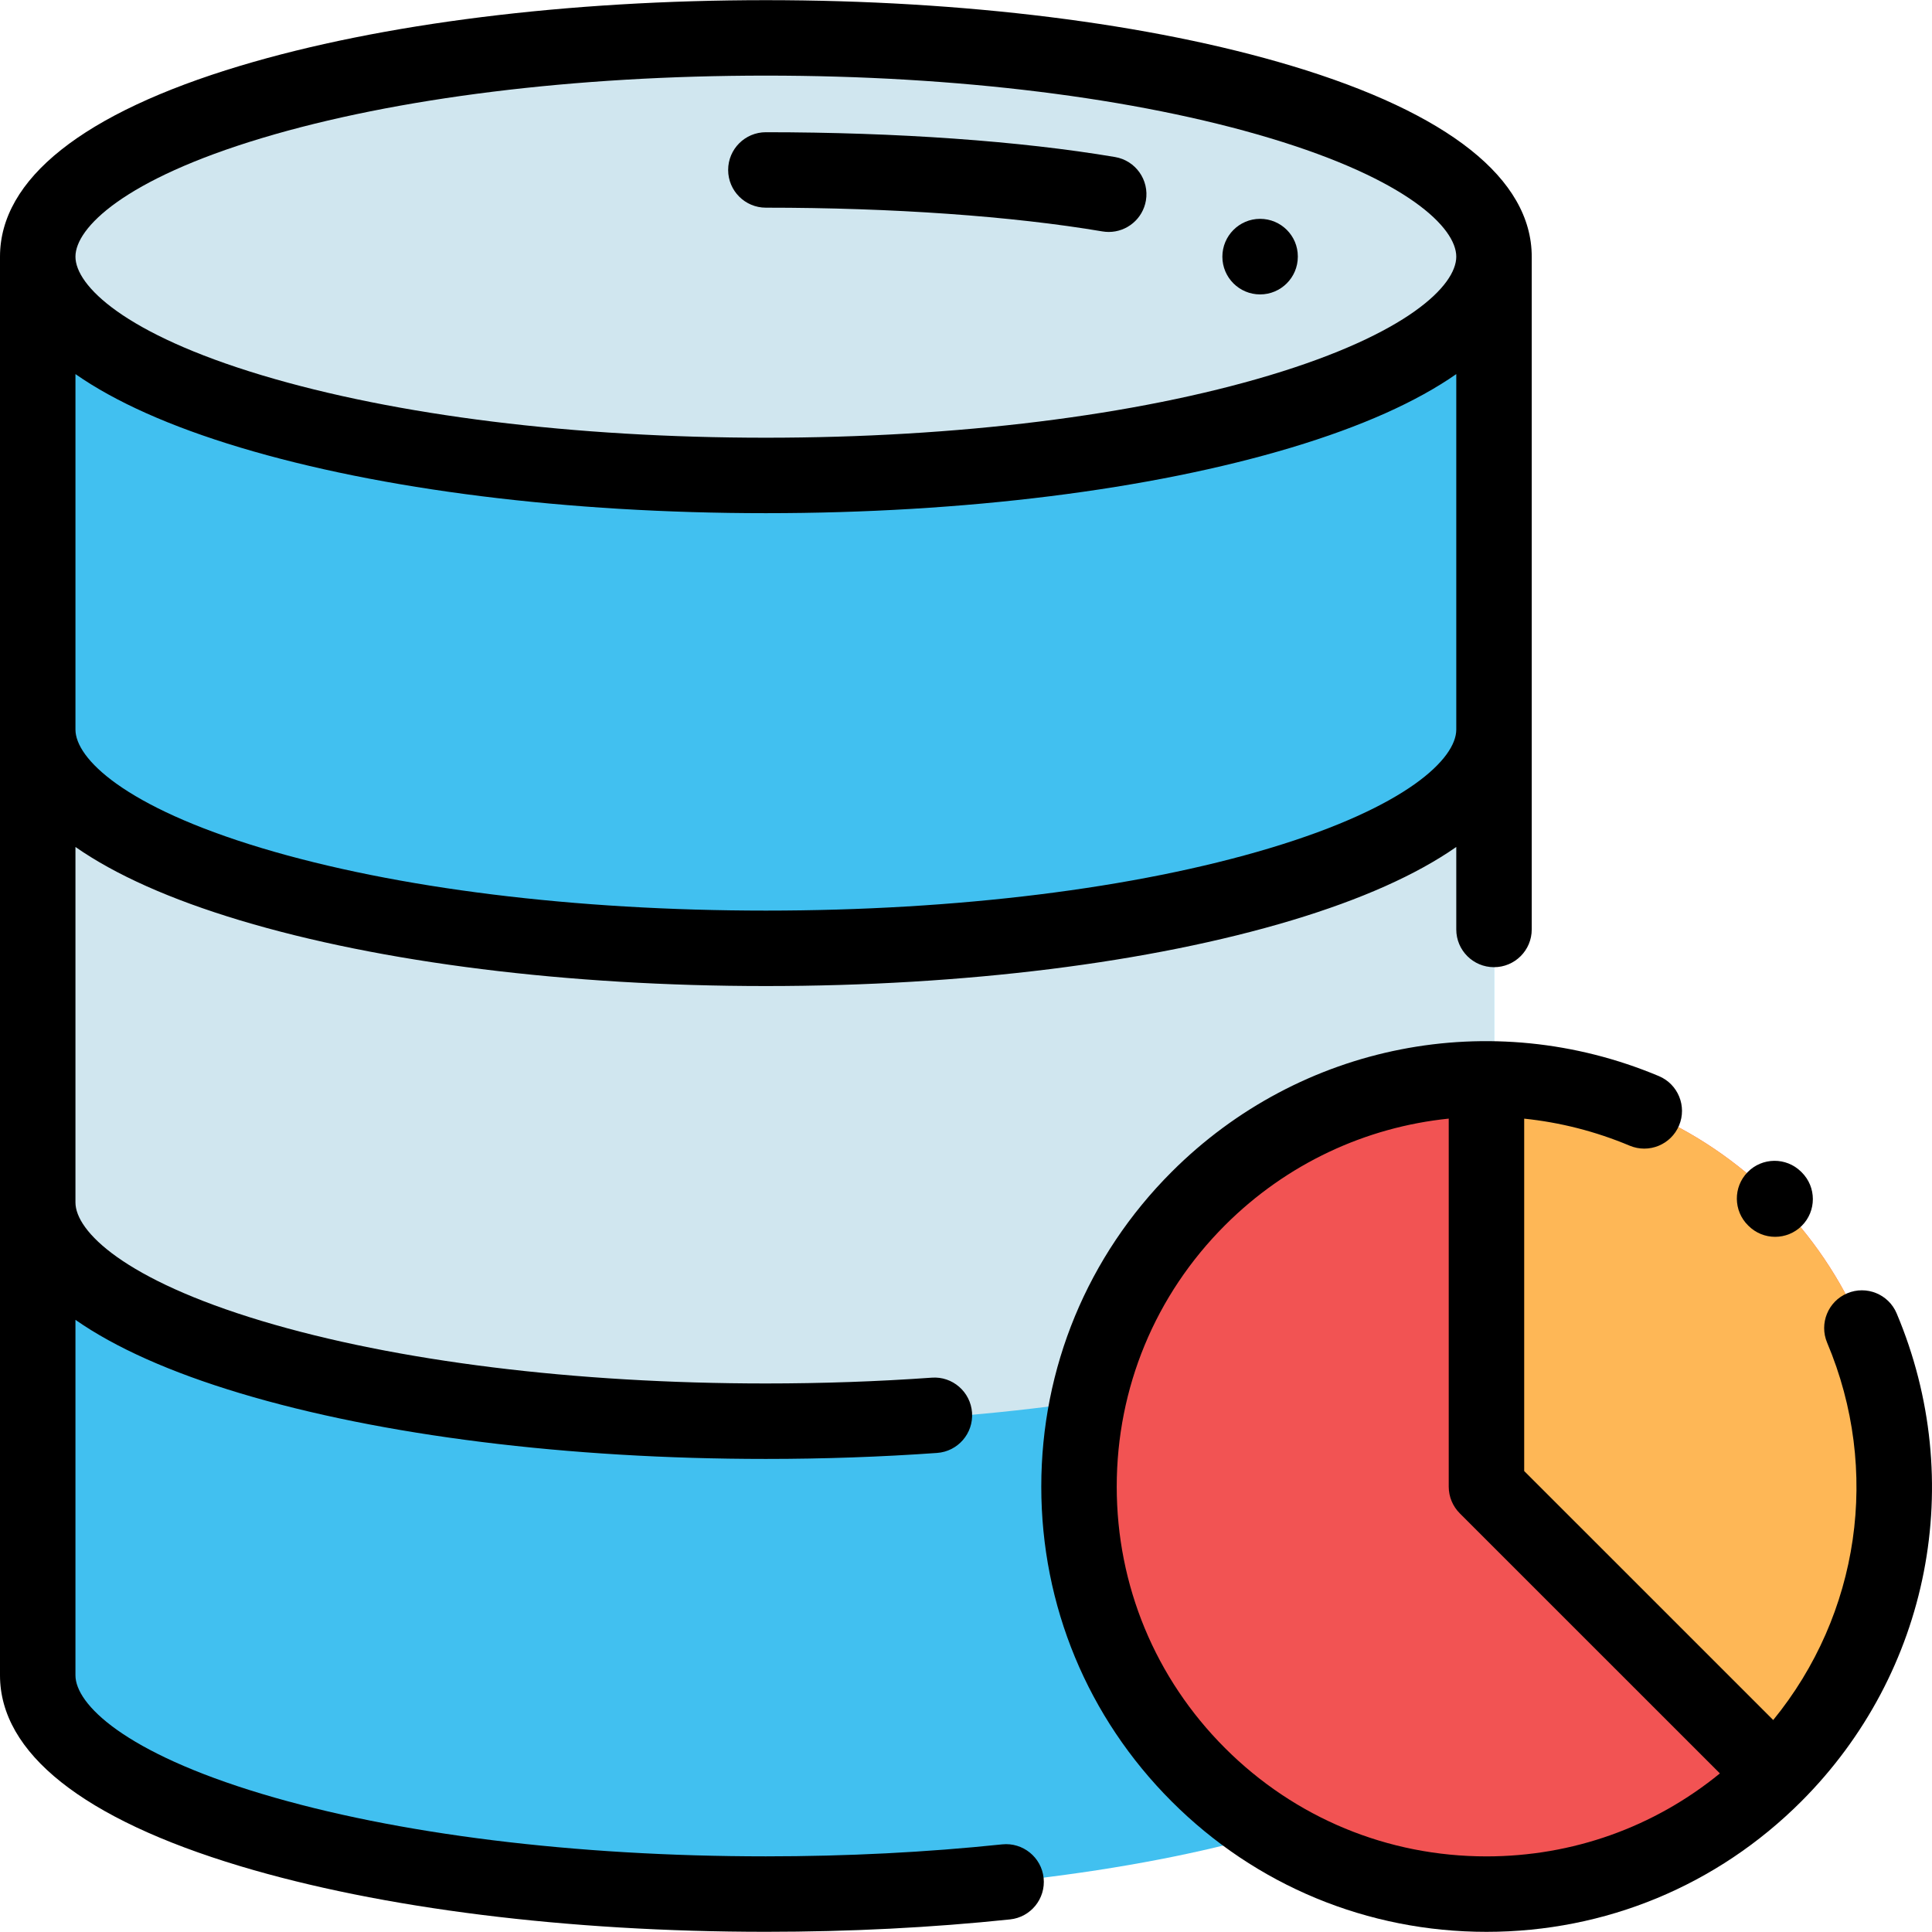
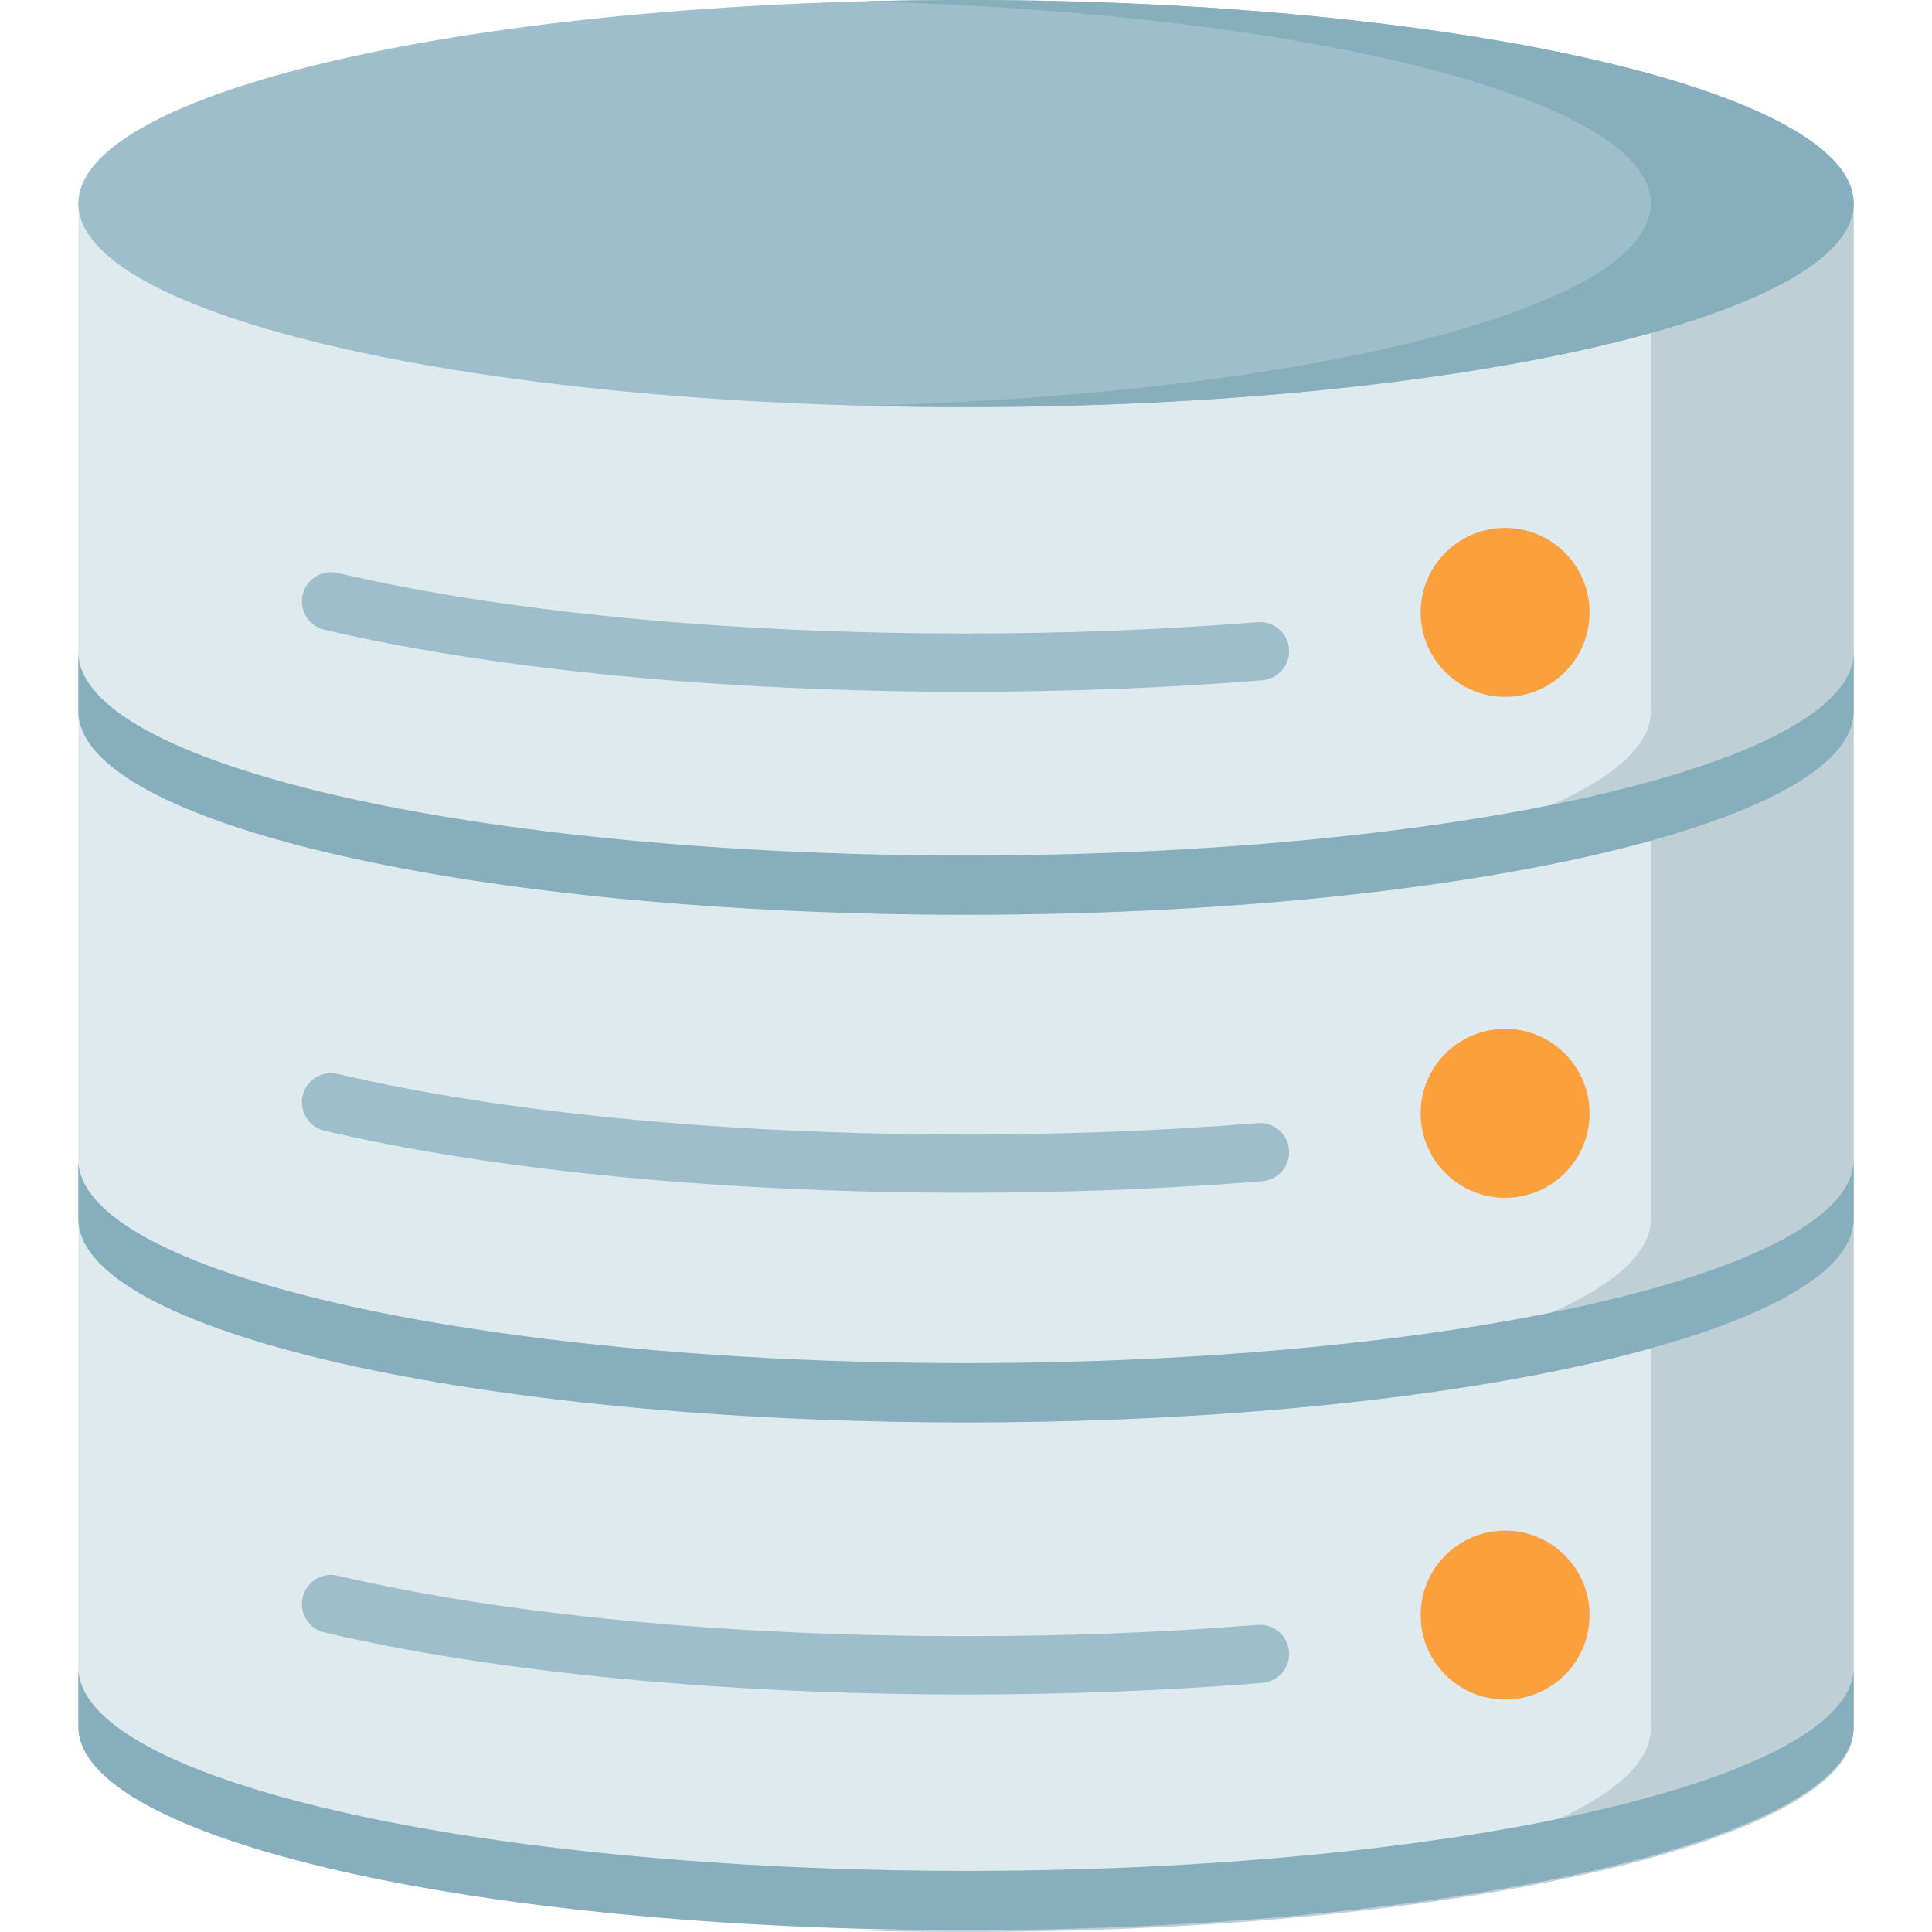
<svg xmlns="http://www.w3.org/2000/svg" version="1.1" id="Capa_1" x="0px" y="0px" viewBox="0 0 512 512" style="enable-background:new 0 0 512 512;" xml:space="preserve">
-   <path style="fill:#41C0F0;" d="M395.927,68.025v375.952c0,32.021-86.393,57.979-192.965,57.979S9.998,475.998,9.998,443.977V68.025  H395.927z" />
+   <path style="fill:#DFEAEF;" d="M20.757,53.941v403.6c0,29.791,105.322,53.941,235.243,53.941s235.243-24.15,235.243-53.941v-403.6  C491.243,53.941,20.757,53.941,20.757,53.941z" />
+   <path style="fill:#BFCFD6;" d="M437.492,53.941v134.533l0,0c0,27.706-91.105,50.53-208.368,53.588  c8.822,0.23,17.786,0.352,26.875,0.352c73.063,0,138.345-7.638,181.492-19.621v100.213c0,27.706-91.105,50.53-208.368,53.588  c8.822,0.23,17.786,0.353,26.875,0.353c73.063,0,138.345-7.638,181.492-19.621v100.731c0,27.706-91.105,50.53-208.368,53.588  C237.946,511.878,246.91,512,256,512c129.921,0,235.243-24.15,235.243-53.941V323.526h-0.029c0.007-0.173,0.029-0.345,0.029-0.518  V188.474l0,0V53.941H437.492z" />
  <g>
-     <path style="fill:#D0E6EF;" d="M202.963,252.68C96.391,252.68,9.998,226.721,9.998,194.7v124.607   c0,32.021,86.393,57.979,192.965,57.979s192.965-25.958,192.965-57.979V194.7C395.927,226.721,309.534,252.68,202.963,252.68z" />
-     <ellipse style="fill:#D0E6EF;" cx="202.963" cy="68.028" rx="192.965" ry="57.979" />
+     <path style="fill:#86AEBC;" d="M256,226.711c-129.921,0-235.243-24.15-235.243-53.941v15.704   c0,29.791,105.322,53.941,235.243,53.941s235.243-24.15,235.243-53.941V172.77C491.243,202.561,385.921,226.711,256,226.711z" />
+     <path style="fill:#86AEBC;" d="M256,361.241c-129.921,0-235.243-24.15-235.243-53.941v15.704   c0,29.791,105.322,53.941,235.243,53.941s235.243-24.15,235.243-53.941V307.3C491.243,337.091,385.921,361.241,256,361.241z" />
+     <path style="fill:#86AEBC;" d="M256,495.801c-129.921,0-235.243-24.15-235.243-53.941v15.704   c0,29.791,105.322,53.941,235.243,53.941s235.243-24.15,235.243-53.941V441.86C491.243,471.651,385.921,495.801,256,495.801z" />
  </g>
-   <circle style="fill:#F25353;" cx="393.928" cy="393.978" r="107.98" />
-   <path style="fill:#FEB756;" d="M470.283,470.332c19.539-19.54,31.625-46.534,31.625-76.352c0-59.636-48.344-107.98-107.98-107.98  v107.98L470.283,470.332z" />
-   <path d="M265.585,488.776c-20.071,2.107-41.14,3.175-62.623,3.175c-50.595,0-98.031-5.881-133.569-16.559  c-36.46-10.954-49.397-23.774-49.397-31.421v-94.198c10.54,7.356,25.149,13.895,43.642,19.452  c37.354,11.224,86.834,17.405,139.324,17.405c15.317,0,30.584-0.534,45.376-1.587c5.508-0.392,9.655-5.175,9.263-10.683  c-0.392-5.508-5.188-9.678-10.683-9.263c-14.32,1.02-29.11,1.536-43.956,1.536c-50.595,0-98.031-5.881-133.569-16.559  c-36.46-10.953-49.397-23.772-49.397-31.421v-94.197c10.54,7.356,25.15,13.896,43.643,19.452  c37.353,11.223,86.833,17.404,139.323,17.404s101.969-6.182,139.323-17.404c18.494-5.557,33.104-12.098,43.643-19.452v21.86  c0,5.521,4.477,9.998,9.998,9.998c5.521,0,9.998-4.477,9.998-9.998V68.019c0-20.575-22.006-38.063-63.639-50.573  C304.932,6.224,255.453,0.042,202.963,0.042S100.993,6.224,63.639,17.446C22.006,29.956,0,47.443,0,68.019v375.952  c0,20.575,22.006,38.063,63.638,50.572c37.354,11.224,86.834,17.405,139.324,17.405c22.177,0,43.948-1.105,64.71-3.284  c5.492-0.576,9.476-5.496,8.899-10.987C275.995,492.185,271.056,488.206,265.585,488.776z M336.532,224.759  c-35.538,10.678-82.974,16.559-133.569,16.559s-98.031-5.881-133.569-16.559c-36.46-10.955-49.397-23.774-49.397-31.422V99.139  c10.54,7.356,25.149,13.895,43.642,19.452c37.354,11.224,86.834,17.405,139.324,17.405s101.969-6.182,139.324-17.405  c18.493-5.557,33.103-12.097,43.642-19.452v94.198C385.929,200.985,372.993,213.804,336.532,224.759z M69.393,36.597  c35.538-10.678,82.975-16.559,133.569-16.559s98.031,5.881,133.569,16.559c36.46,10.955,49.397,23.774,49.397,31.421  c0,7.649-12.937,20.468-49.397,31.423c-35.538,10.678-82.974,16.559-133.569,16.559s-98.031-5.881-133.569-16.559  c-36.46-10.955-49.397-23.774-49.397-31.423C19.996,60.371,32.933,47.552,69.393,36.597z" />
-   <path d="M502.634,348.058c-2.146-5.086-8.01-7.472-13.1-5.323c-5.087,2.147-7.471,8.012-5.323,13.1  c14.272,33.816,8.545,72.027-14.29,99.989l-65.995-65.986v-93.385c9.445,0.982,18.859,3.346,27.954,7.163  c5.09,2.137,10.951-0.26,13.088-5.353c2.137-5.092-0.261-10.951-5.353-13.088c-44.392-18.623-95.072-8.659-129.11,25.381  c-22.283,22.284-34.555,51.909-34.555,83.424c0,31.513,12.272,61.14,34.556,83.423s51.91,34.556,83.423,34.556  c31.514,0,61.14-12.272,83.423-34.556C511.471,443.284,521.395,392.512,502.634,348.058z M324.644,463.263  c-18.507-18.507-28.699-43.111-28.699-69.283c0-26.172,10.192-50.778,28.699-69.283c16.363-16.363,37.356-26.011,59.285-28.253  v97.536c0,2.652,1.054,5.195,2.929,7.07l68.932,68.922c-17.431,14.243-39.052,21.99-61.864,21.99  C367.755,491.962,343.151,481.77,324.644,463.263z" />
-   <path d="M463.358,324.843c1.953,1.952,4.511,2.928,7.07,2.928c2.559,0,5.117-0.977,7.07-2.928c3.904-3.904,3.904-10.235,0-14.14  l-0.218-0.216c-3.943-3.866-10.274-3.802-14.139,0.14c-3.865,3.943-3.803,10.273,0.14,14.139L463.358,324.843z" />
-   <path d="M333.939,78.022c5.521,0,9.998-4.477,9.998-9.998v-0.061c0-5.521-4.477-9.968-9.998-9.968  c-5.521,0-9.998,4.507-9.998,10.028S328.418,78.022,333.939,78.022z" />
-   <path d="M202.963,55.037c33.525,0,65.2,2.234,89.19,6.29c0.564,0.095,1.125,0.142,1.679,0.142c4.789,0,9.021-3.453,9.847-8.333  c0.921-5.444-2.747-10.604-8.191-11.525c-25.057-4.236-57.915-6.569-92.523-6.569c-5.521,0-9.998,4.477-9.998,9.998  S197.442,55.037,202.963,55.037z" />
+   <ellipse style="fill:#9EBECC;" cx="256" cy="53.941" rx="235.24" ry="53.941" />
+   <path style="fill:#86AEBC;" d="M256,0c-9.09,0-18.054,0.122-26.875,0.352C346.387,3.411,437.493,26.234,437.493,53.94  s-91.105,50.53-208.368,53.588c8.821,0.23,17.785,0.352,26.875,0.352c129.921,0,235.243-24.15,235.243-53.941  C491.243,24.15,385.921,0,256,0z" />
+   <circle style="fill:#FC9F3D;" cx="398.87" cy="162.29" r="22.385" />
+   <path style="fill:#9EBECC;" d="M256,183.327c-64.447,0-124.835-5.843-170.039-16.452c-4.152-0.974-6.729-5.131-5.754-9.284  c0.975-4.153,5.139-6.725,9.284-5.754c44.081,10.346,103.216,16.043,166.51,16.043c26.512,0,52.515-1.011,77.288-3.004  c4.253-0.342,7.975,2.828,8.317,7.078c0.342,4.252-2.827,7.975-7.078,8.317C309.344,182.299,282.923,183.327,256,183.327z" />
+   <circle style="fill:#FC9F3D;" cx="398.87" cy="295.05" r="22.385" />
+   <path style="fill:#9EBECC;" d="M256,316.09c-64.443,0-124.831-5.843-170.039-16.452c-4.152-0.974-6.729-5.131-5.754-9.284  c0.975-4.154,5.132-6.725,9.284-5.754c44.085,10.346,103.22,16.043,166.51,16.043c26.512,0,52.515-1.011,77.288-3.004  c4.274-0.356,7.975,2.828,8.317,7.078c0.342,4.252-2.827,7.975-7.078,8.317C309.344,315.063,282.923,316.09,256,316.09z" />
+   <circle style="fill:#FC9F3D;" cx="398.87" cy="428.02" r="22.385" />
+   <path style="fill:#9EBECC;" d="M256,449.055c-64.447,0-124.835-5.843-170.039-16.452c-4.152-0.974-6.729-5.131-5.754-9.284  c0.975-4.153,5.139-6.723,9.284-5.754c44.081,10.346,103.216,16.043,166.51,16.043c26.512,0,52.515-1.011,77.288-3.004  c4.253-0.35,7.975,2.827,8.317,7.078c0.342,4.252-2.827,7.975-7.078,8.317C309.344,448.027,282.923,449.055,256,449.055z" />
  <g>
</g>
  <g>
</g>
  <g>
</g>
  <g>
</g>
  <g>
</g>
  <g>
</g>
  <g>
</g>
  <g>
</g>
  <g>
</g>
  <g>
</g>
  <g>
</g>
  <g>
</g>
  <g>
</g>
  <g>
</g>
  <g>
</g>
</svg>
